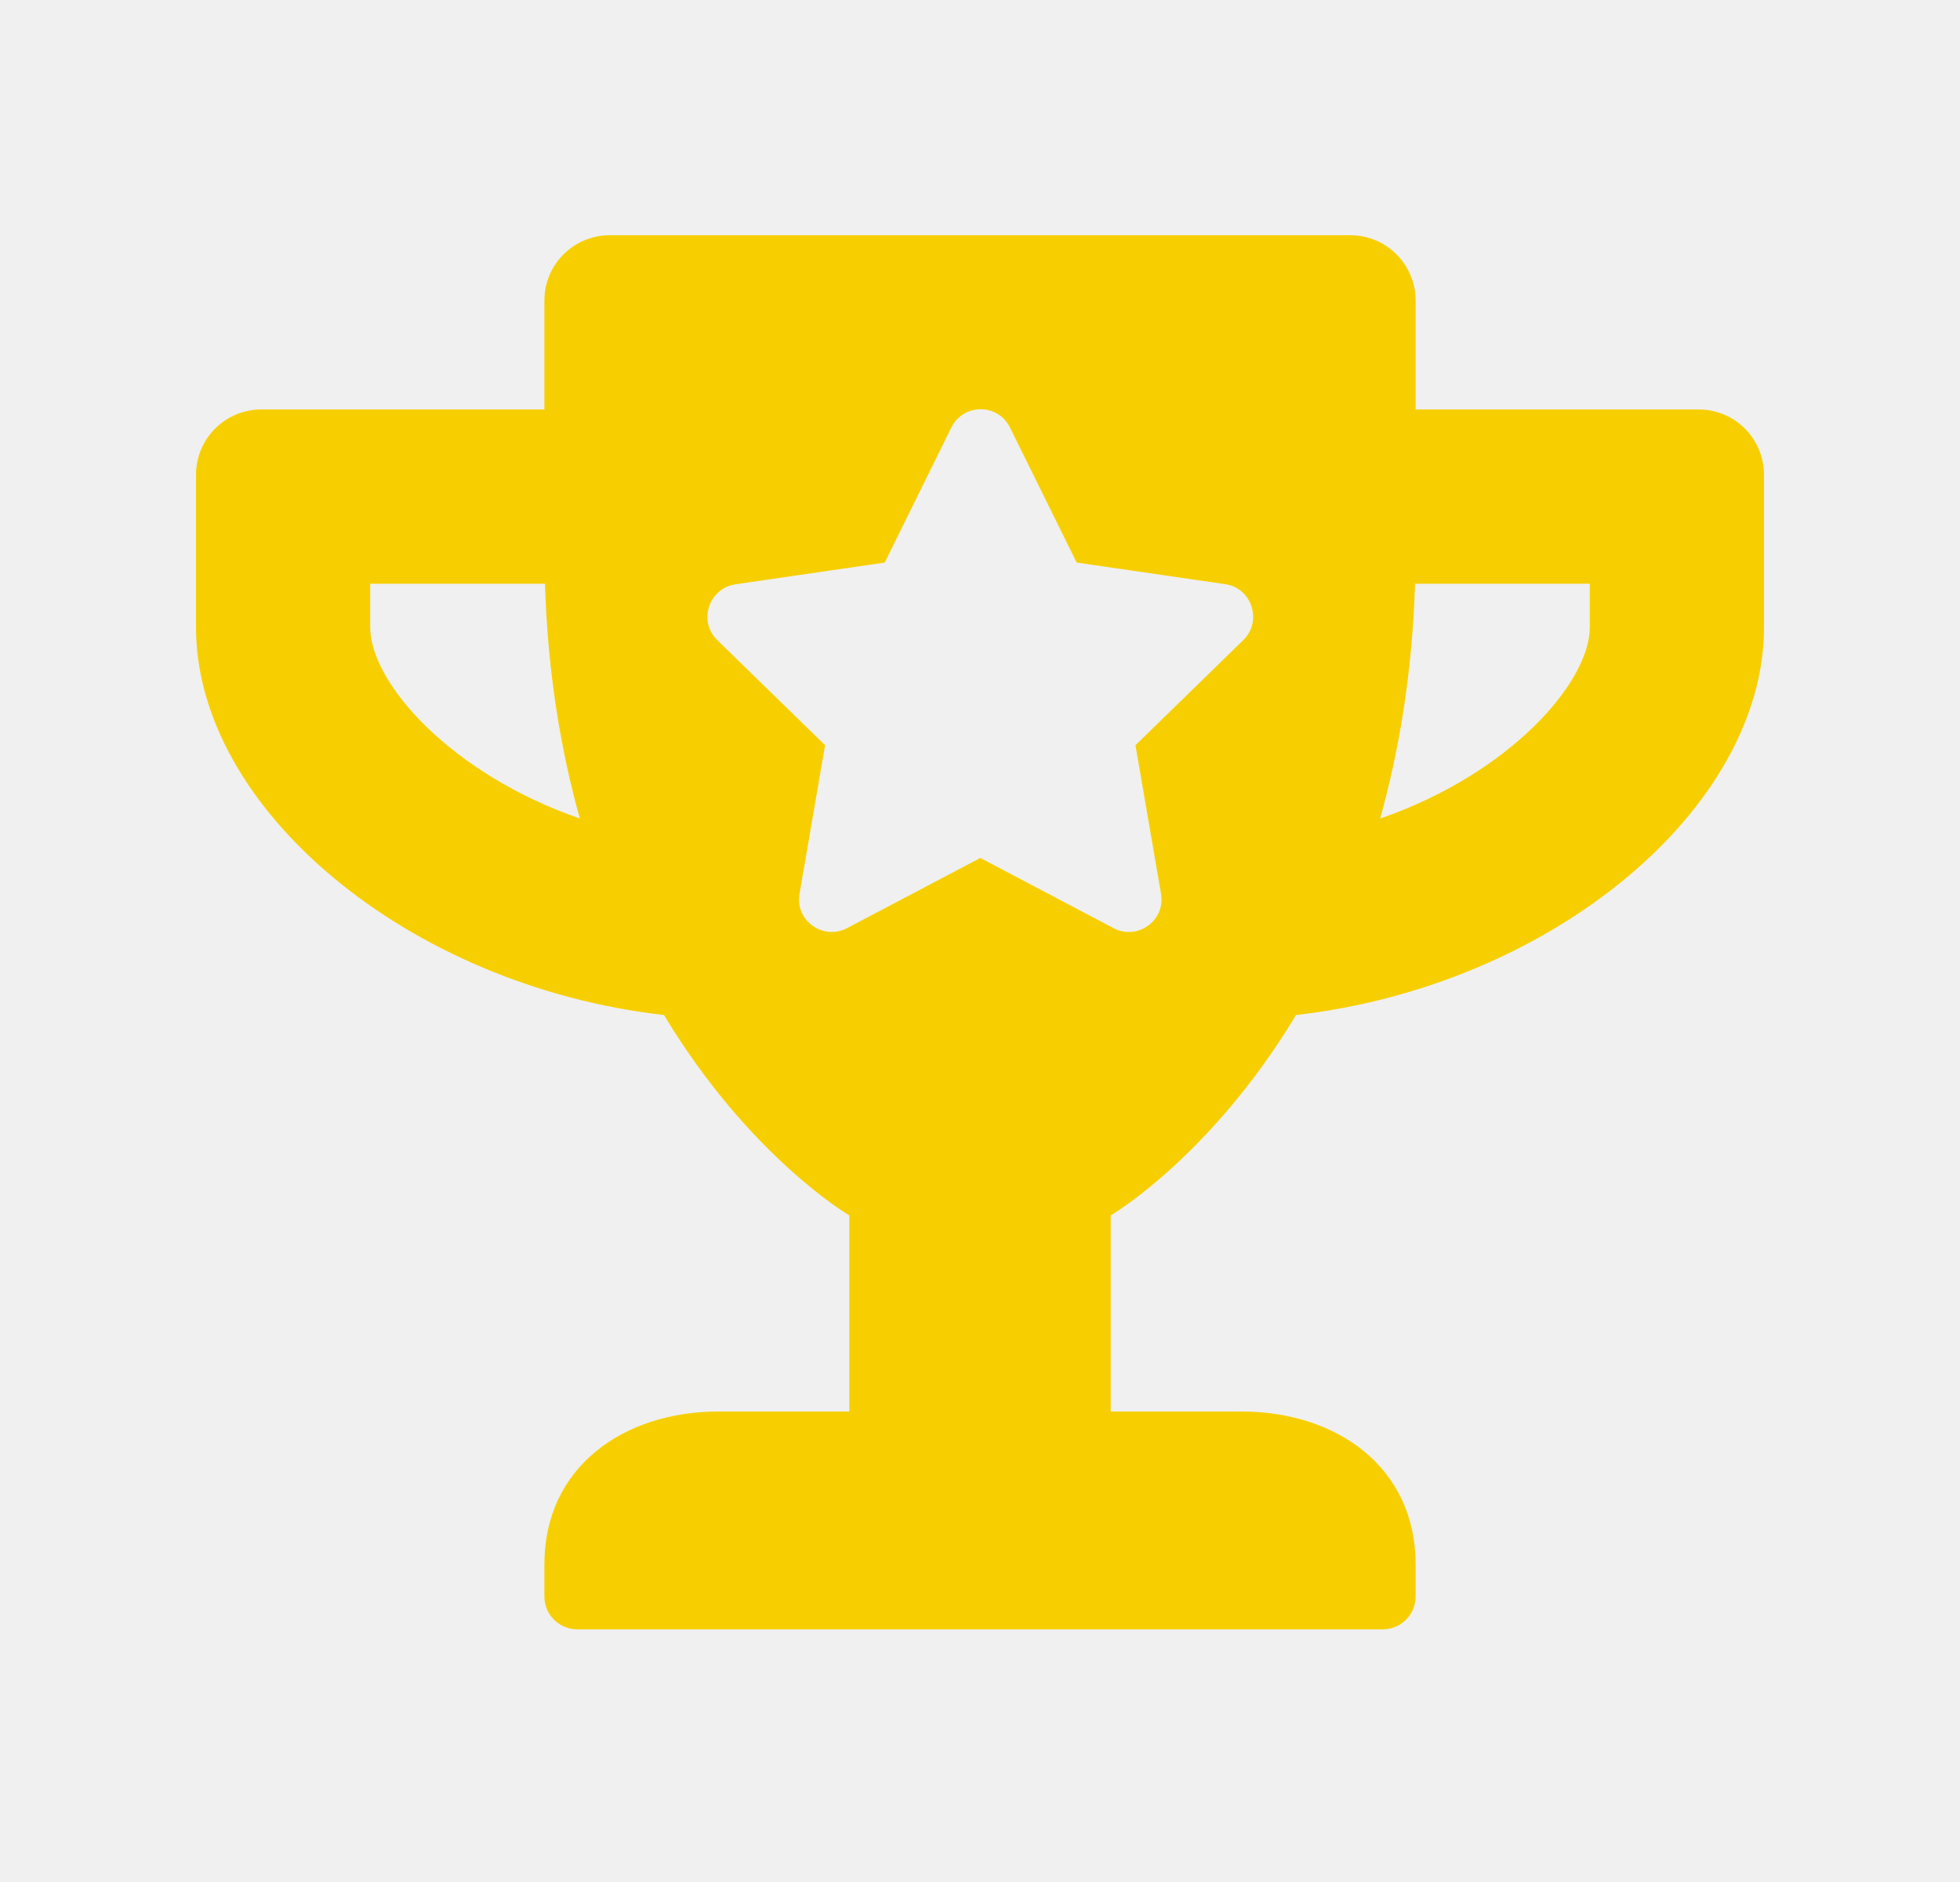
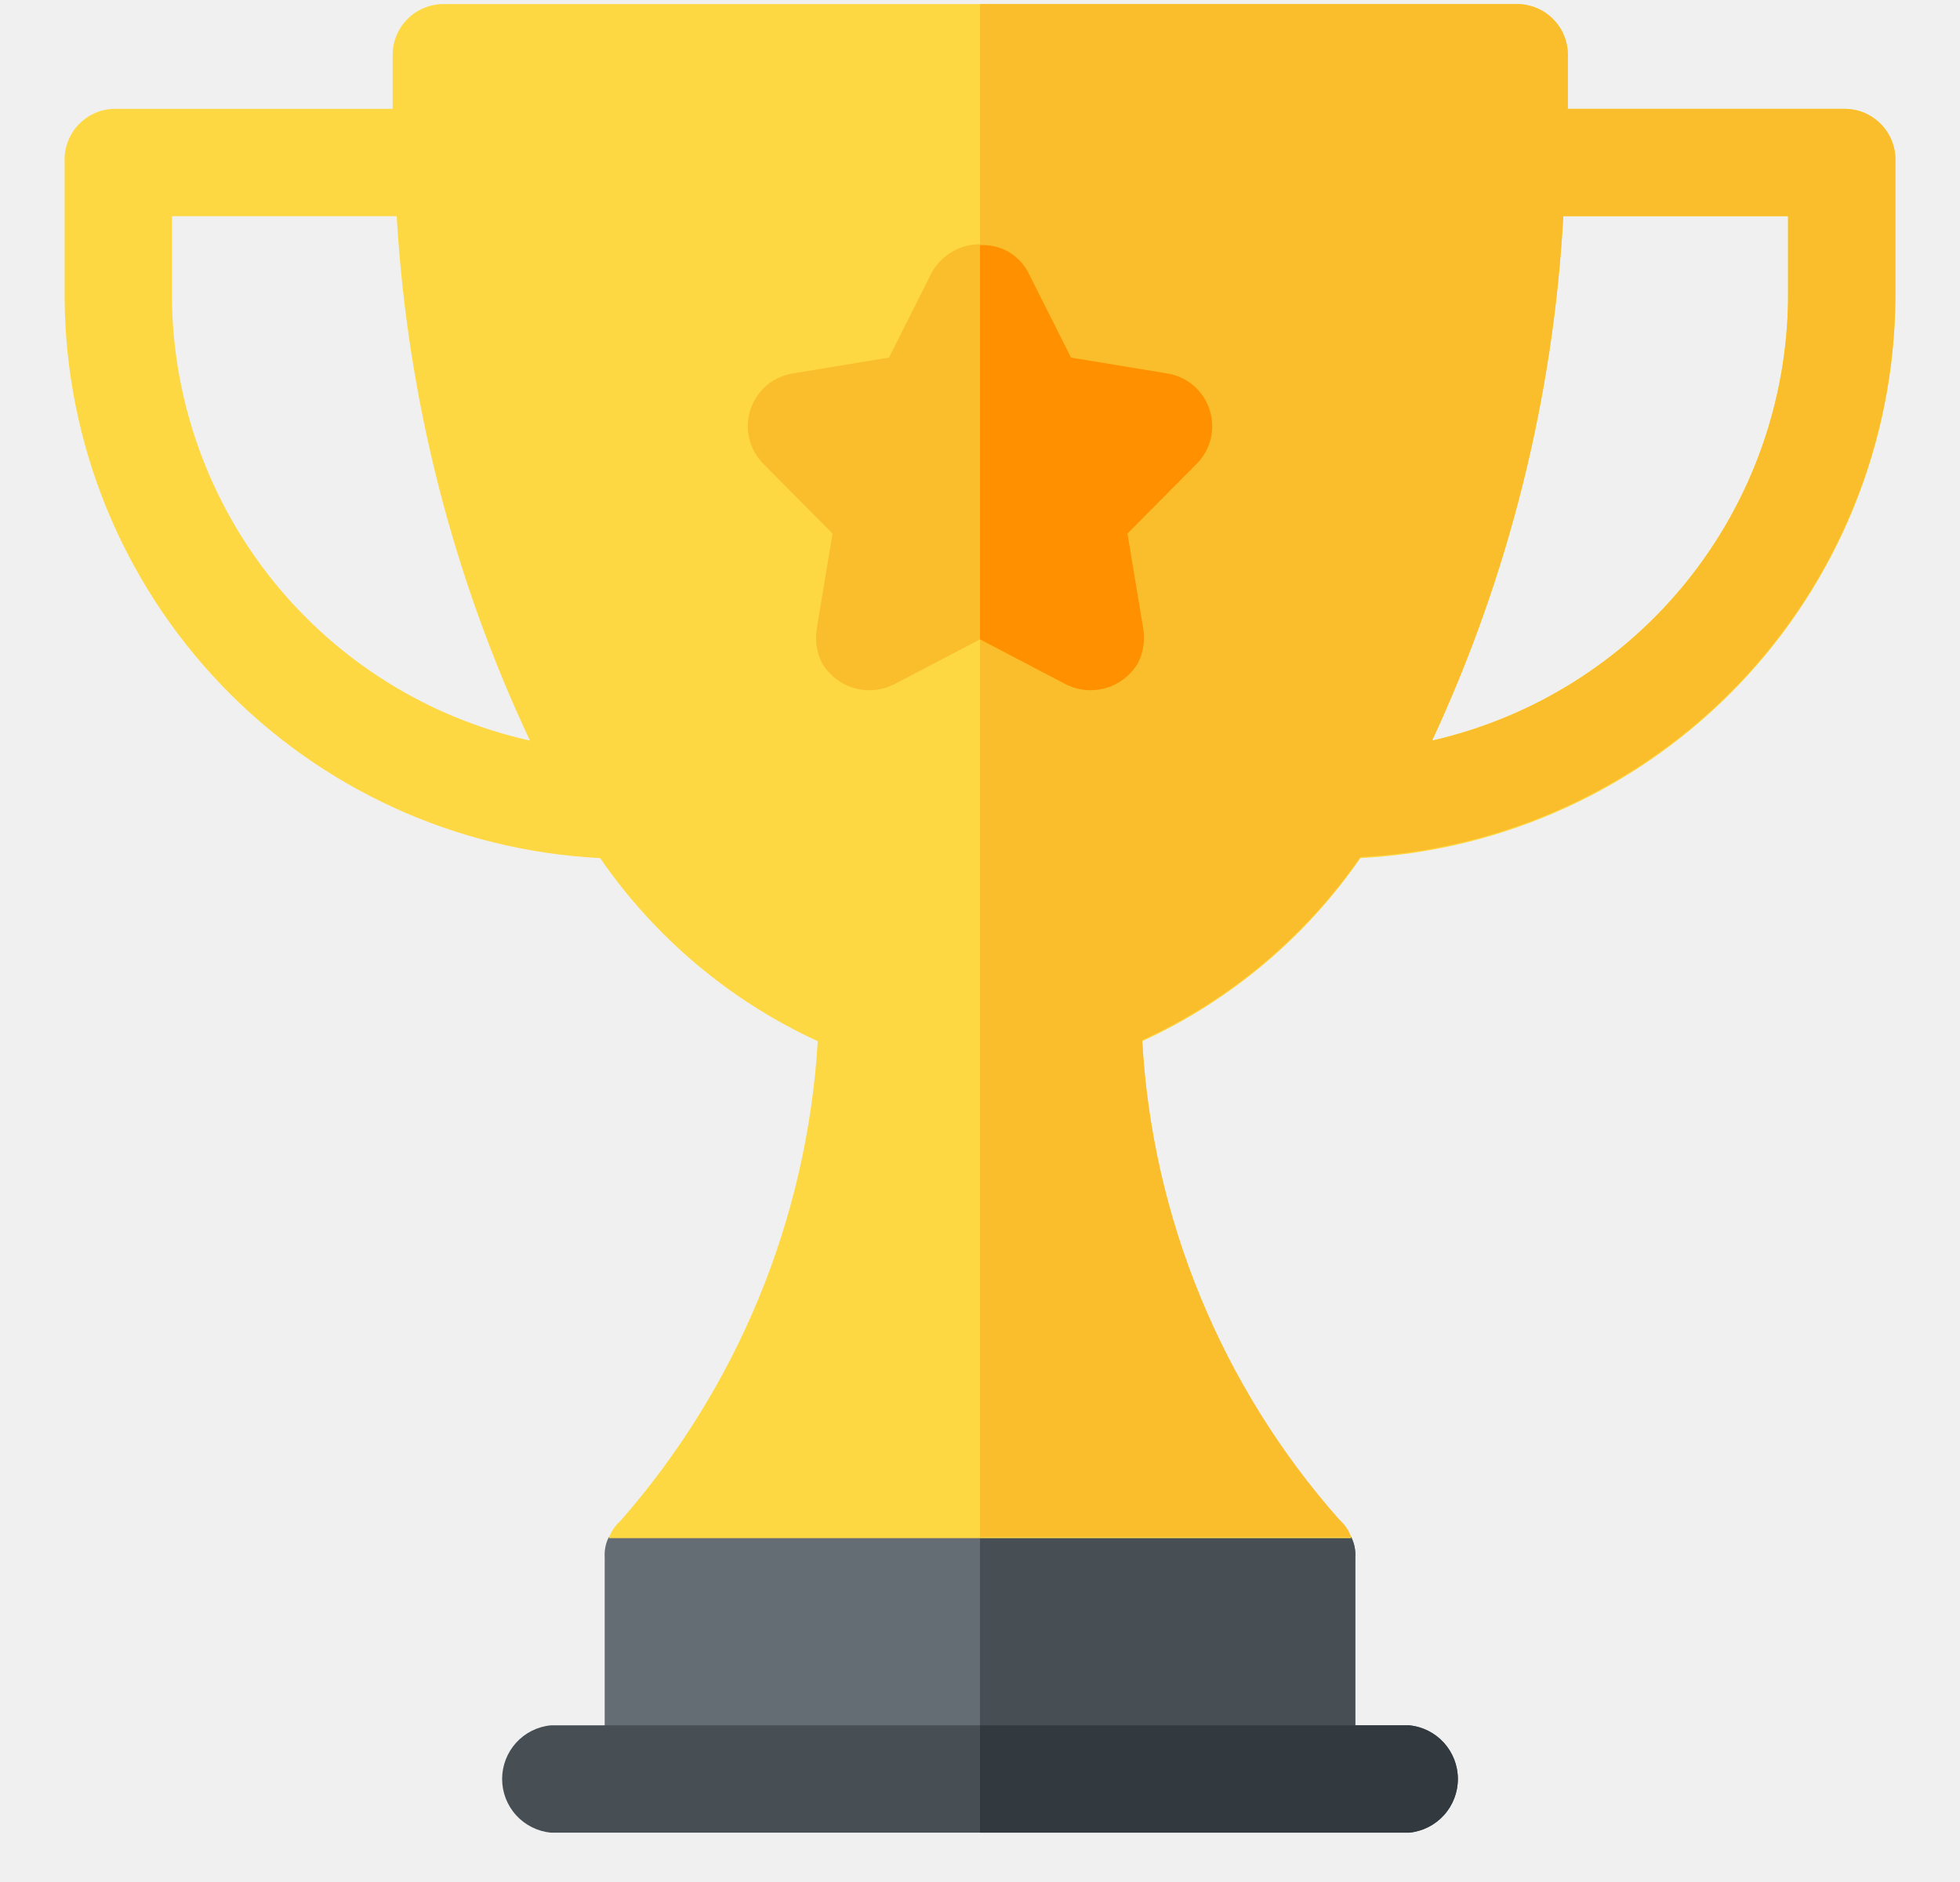
- <svg xmlns="http://www.w3.org/2000/svg" width="25" height="24" viewBox="0 0 25 24" fill="none">
-   <path d="M21.667 5.222H18.056V3.833C18.056 3.372 17.684 3 17.222 3H7.778C7.316 3 6.944 3.372 6.944 3.833V5.222H3.333C2.872 5.222 2.5 5.594 2.5 6.056V8C2.5 10.309 5.205 12.573 8.469 12.944C9.559 14.754 10.833 15.5 10.833 15.5V18H9.167C7.941 18 6.944 18.719 6.944 19.944V20.361C6.944 20.59 7.132 20.778 7.361 20.778H17.639C17.868 20.778 18.056 20.59 18.056 20.361V19.944C18.056 18.719 17.059 18 15.833 18H14.167V15.5C14.167 15.5 15.441 14.754 16.531 12.944C19.806 12.569 22.5 10.302 22.5 8V6.056C22.5 5.594 22.128 5.222 21.667 5.222ZM4.722 8V7.444H6.951C6.986 8.576 7.153 9.569 7.396 10.438C5.747 9.868 4.722 8.705 4.722 8ZM20.278 8C20.278 8.701 19.257 9.868 17.604 10.438C17.847 9.569 18.014 8.576 18.049 7.444H20.278V8ZM15.858 8.163L14.483 9.503L14.809 11.399C14.868 11.74 14.507 11.996 14.205 11.837L12.504 10.941L10.802 11.837C10.496 11.996 10.139 11.736 10.198 11.399L10.524 9.503L9.149 8.163C8.903 7.924 9.038 7.503 9.382 7.451L11.285 7.174L12.135 5.451C12.288 5.142 12.729 5.142 12.882 5.451L13.733 7.174L15.635 7.451C15.969 7.503 16.104 7.924 15.858 8.163Z" fill="#F7CF00" />
+ <svg xmlns="http://www.w3.org/2000/svg" width="25" height="24" viewBox="0 0 36 37" fill="none">
+   <g clip-path="url(#clip0_1012_237)">
+     <path d="M25.3 30.22L18 28.11L10.7 30.22C10.638 30.344 10.611 30.482 10.62 30.62V35.03H25.38V30.62C25.389 30.482 25.362 30.344 25.3 30.22Z" fill="#646D73" />
+     <path d="M25.38 35.03V30.62C25.389 30.482 25.362 30.344 25.3 30.22L18 28.11V35.03H25.38Z" fill="#474F54" />
+     <path d="M35 2.14H29.56C29.56 1.78 29.56 1.45 29.56 1.08C29.56 0.815 29.455 0.56 29.267 0.373C29.079 0.185 28.825 0.08 28.56 0.08H7.45C7.185 0.08 6.93 0.185 6.743 0.373C6.555 0.56 6.45 0.815 6.45 1.08C6.45 1.45 6.45 1.78 6.45 2.14H1.05C0.91 2.133 0.77 2.155 0.64 2.205C0.509 2.255 0.391 2.332 0.292 2.431C0.193 2.53 0.115 2.649 0.065 2.78C0.015 2.91 -0.007 3.05 -2.50877e-05 3.19V5.87C0.019 8.701 1.121 11.418 3.079 13.463C5.036 15.508 7.702 16.727 10.53 16.87C11.607 18.433 13.085 19.677 14.81 20.47C14.599 23.957 13.234 27.274 10.93 29.9C10.826 29.992 10.747 30.109 10.7 30.24H25.3C25.253 30.109 25.174 29.992 25.07 29.9C22.752 27.283 21.384 23.96 21.19 20.47C22.918 19.677 24.4 18.434 25.48 16.87C28.306 16.724 30.969 15.504 32.925 13.46C34.881 11.415 35.981 8.699 36 5.87V3.19C36.007 3.054 35.986 2.919 35.939 2.792C35.892 2.665 35.819 2.548 35.725 2.45C35.632 2.352 35.519 2.274 35.395 2.22C35.27 2.167 35.136 2.14 35 2.14ZM2.11 5.87V4.25H6.53C6.738 7.822 7.627 11.322 9.15 14.56C7.168 14.118 5.394 13.019 4.116 11.441C2.838 9.863 2.131 7.9 2.11 5.87ZM33.89 5.87C33.871 7.895 33.169 9.854 31.899 11.431C30.629 13.008 28.864 14.11 26.89 14.56C28.398 11.318 29.273 7.819 29.47 4.25H33.89V5.87Z" fill="#FED843" />
+     <path d="M35 2.14H29.56C29.56 1.78 29.56 1.45 29.56 1.08C29.56 0.815 29.455 0.56 29.267 0.373C29.08 0.185 28.825 0.08 28.56 0.08H18V30.22H25.3C25.253 30.089 25.174 29.972 25.07 29.88C22.752 27.263 21.384 23.941 21.19 20.45C22.918 19.657 24.4 18.414 25.48 16.85C28.302 16.705 30.963 15.487 32.918 13.447C34.873 11.406 35.976 8.696 36 5.87V3.19C36.007 3.054 35.986 2.919 35.939 2.792C35.892 2.665 35.819 2.548 35.725 2.45C35.632 2.352 35.519 2.274 35.395 2.22C35.27 2.167 35.136 2.14 35 2.14ZM33.89 5.87C33.871 7.895 33.169 9.854 31.899 11.431C30.629 13.008 28.864 14.11 26.89 14.56C28.398 11.318 29.273 7.819 29.47 4.25H33.89V5.87Z" fill="#FABE2C" />
+     <path d="M19.68 13.45L18 12.57L16.32 13.45C16.073 13.577 15.787 13.604 15.521 13.526C15.255 13.448 15.029 13.27 14.89 13.03C14.788 12.822 14.753 12.588 14.79 12.36L15.1 10.49L13.75 9.13C13.61 8.993 13.511 8.82 13.464 8.63C13.417 8.44 13.424 8.241 13.485 8.055C13.545 7.869 13.656 7.703 13.805 7.577C13.955 7.45 14.136 7.368 14.33 7.34L16.21 7.03L17.06 5.34C17.156 5.176 17.294 5.04 17.458 4.946C17.623 4.851 17.81 4.802 18 4.802C18.19 4.802 18.377 4.851 18.542 4.946C18.706 5.04 18.844 5.176 18.94 5.34L19.79 7.03L21.67 7.32C21.863 7.348 22.045 7.43 22.195 7.557C22.344 7.683 22.455 7.849 22.515 8.035C22.576 8.221 22.583 8.42 22.536 8.61C22.489 8.8 22.39 8.973 22.25 9.11L20.9 10.46L21.21 12.33C21.256 12.607 21.191 12.891 21.027 13.12C20.864 13.348 20.617 13.503 20.34 13.55C20.114 13.59 19.881 13.551 19.68 13.44V13.45Z" fill="#FABE2C" />
+     <path d="M19.68 13.45C19.927 13.577 20.213 13.604 20.479 13.526C20.745 13.448 20.971 13.27 21.11 13.03C21.212 12.822 21.247 12.588 21.21 12.36L20.9 10.49L22.25 9.13C22.39 8.993 22.489 8.82 22.536 8.63C22.583 8.44 22.576 8.241 22.515 8.055C22.455 7.869 22.344 7.703 22.195 7.577C22.045 7.45 21.863 7.368 21.67 7.34L19.79 7.03L18.94 5.34C18.849 5.173 18.712 5.035 18.546 4.943C18.379 4.851 18.19 4.808 18 4.82V12.57L19.68 13.45Z" fill="#FF9100" />
+     <path d="M26.44 36.03H9.56C9.298 36.004 9.055 35.882 8.878 35.687C8.701 35.492 8.603 35.238 8.603 34.975C8.603 34.711 8.701 34.458 8.878 34.262C9.055 34.067 9.298 33.945 9.56 33.92H26.44C26.702 33.945 26.945 34.067 27.122 34.262C27.299 34.458 27.397 34.711 27.397 34.975C27.397 35.238 27.299 35.492 27.122 35.687C26.945 35.882 26.702 36.004 26.44 36.03Z" fill="#474F54" />
+     <path d="M26.44 33.92H18V36.03H26.44C26.702 36.004 26.945 35.882 27.122 35.687C27.299 35.492 27.397 35.238 27.397 34.975C27.397 34.711 27.299 34.458 27.122 34.262C26.945 34.067 26.702 33.945 26.44 33.92Z" fill="#32393F" />
+   </g>
+   <defs>
+     <clipPath id="clip0_1012_237">
+       <rect width="36" height="36" fill="white" transform="translate(0 0.0297852)" />
+     </clipPath>
+   </defs>
</svg>
